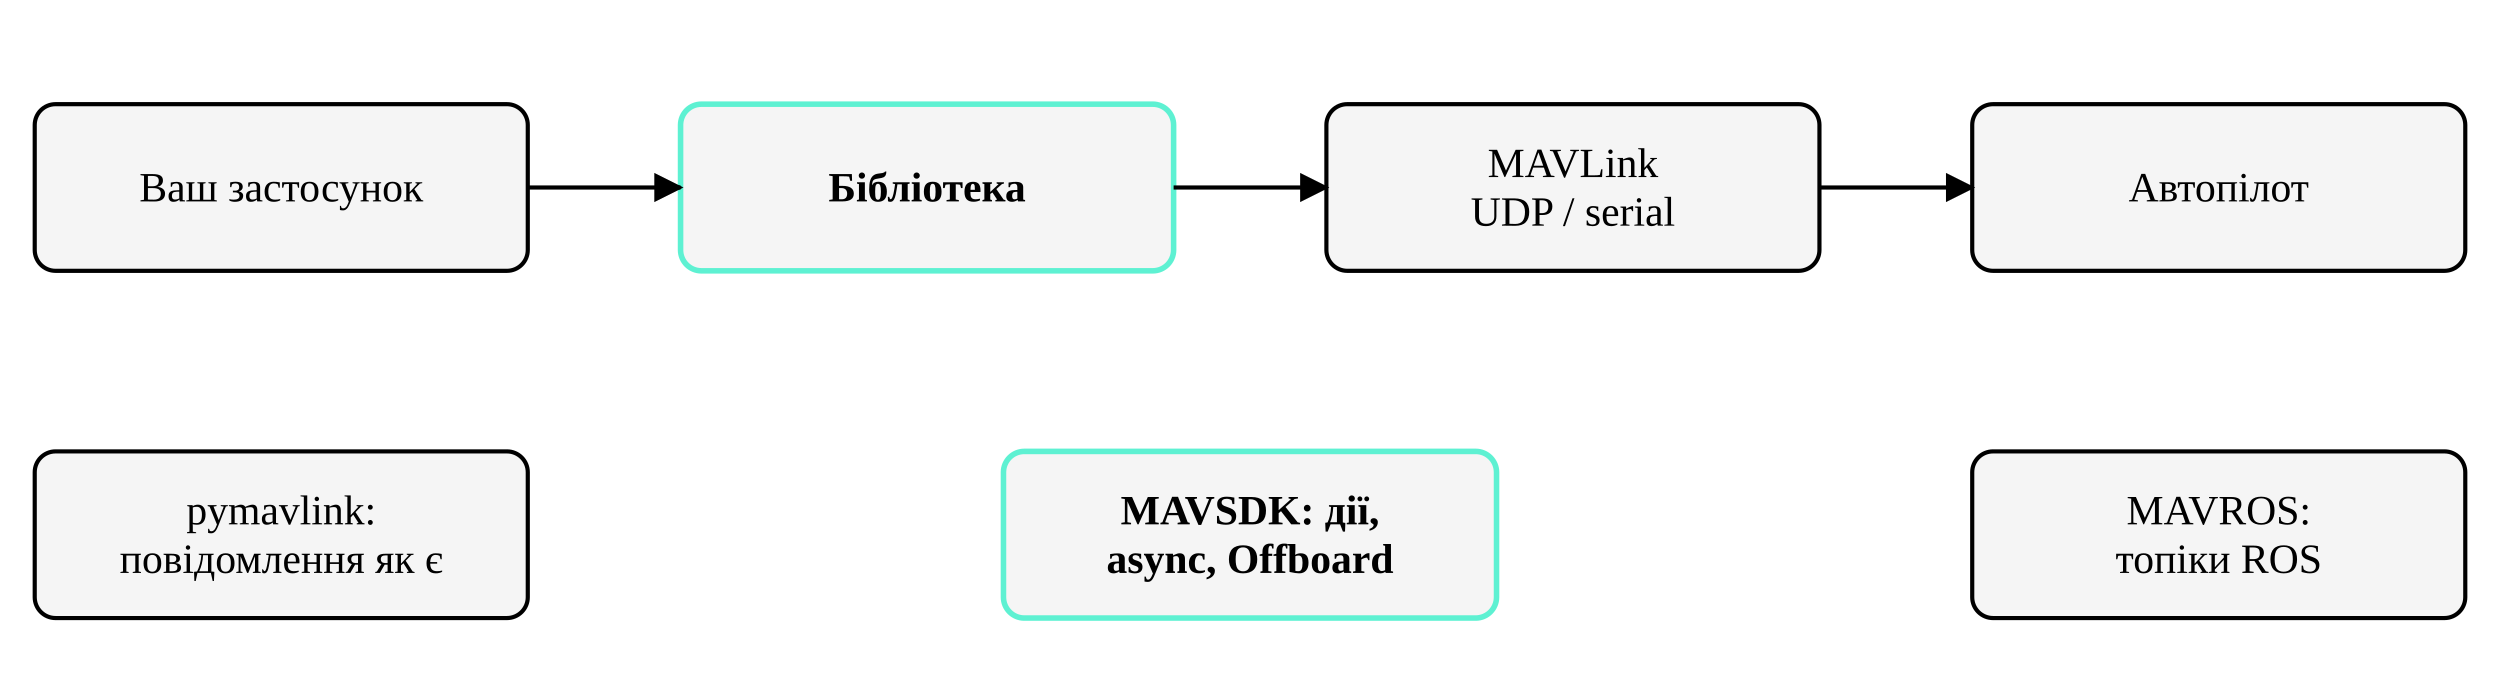
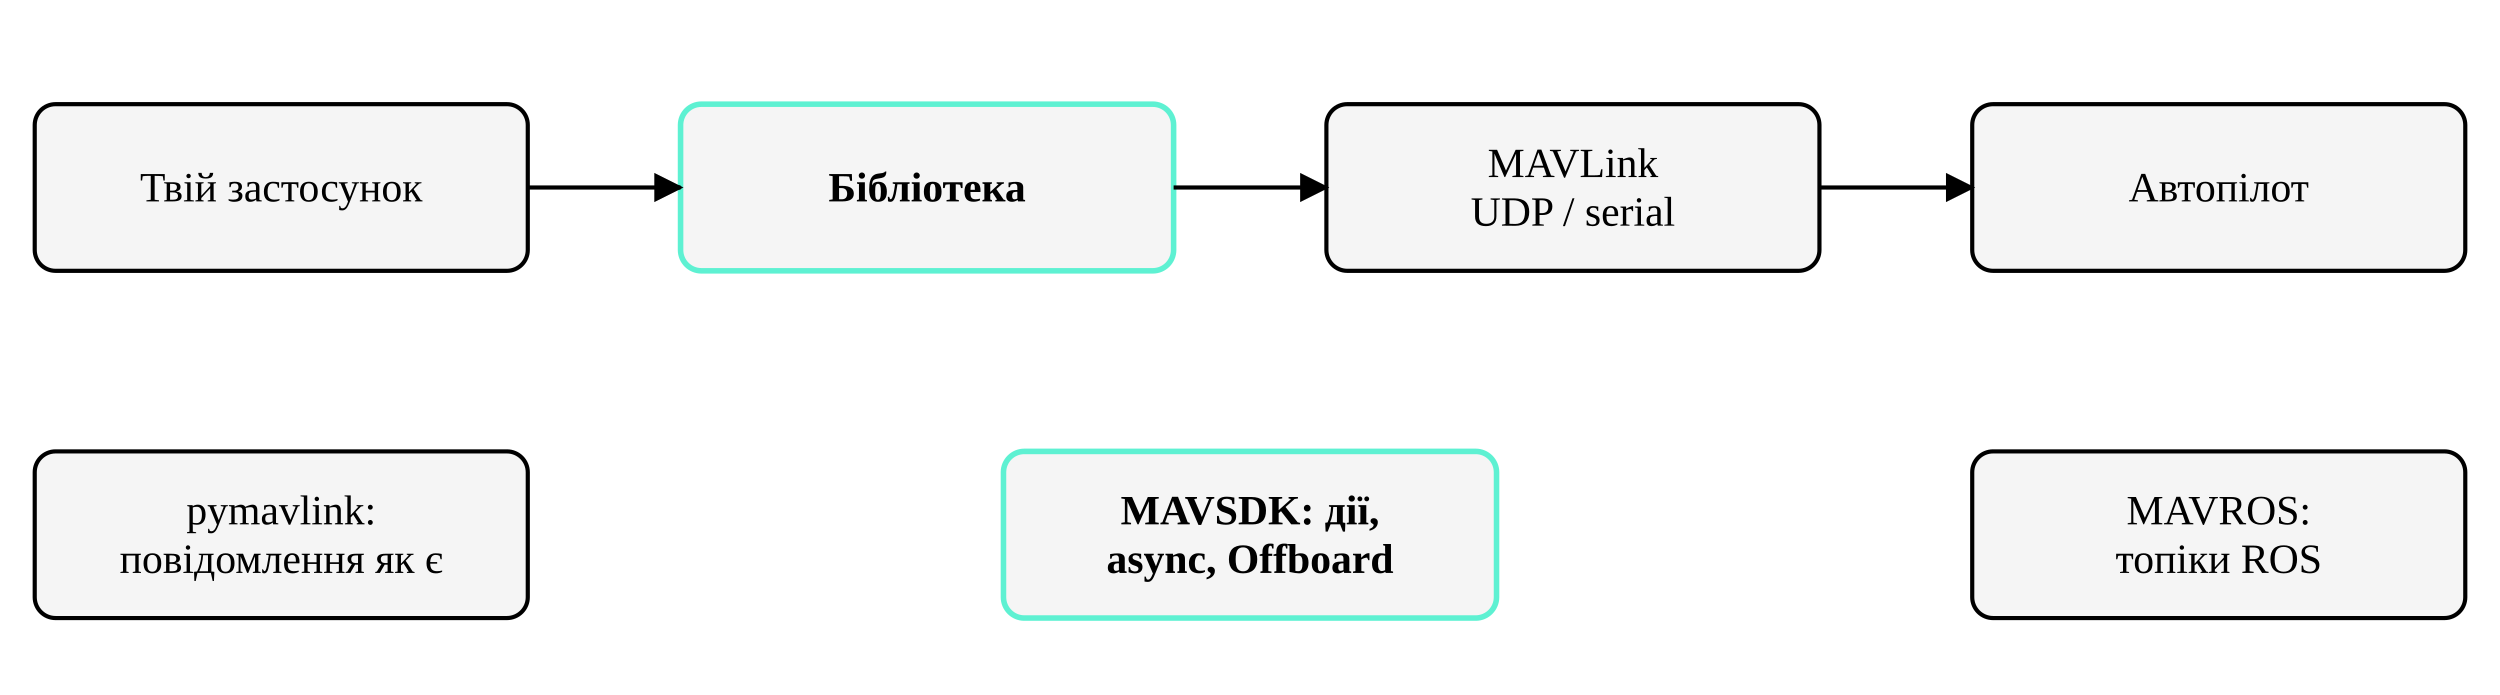
<svg xmlns="http://www.w3.org/2000/svg" viewBox="0 0 720 200" width="100%" role="img" aria-labelledby="t" style="max-width:720px;display:block;margin:0 auto">
  <style>text{font-family: var(--gc-font-mono, ui-monospace, Menlo, monospace); font-size: 12px;fill:currentColor} .m{fill:var(--gc-ink-muted, #8a93a3)} .a{fill:var(--gc-accent-hud, #5ef1d2)} .w{fill:var(--gc-signal-amber, #f0b24c)} .d{fill:var(--gc-signal-red, #e8636b)} .box{fill:var(--gc-surface-200, rgba(128,128,128,0.08));stroke:currentColor;stroke-width:1.2} .boxa{fill:var(--gc-surface-200, rgba(128,128,128,0.08));stroke:var(--gc-accent-hud, #5ef1d2);stroke-width:1.6} .ln{stroke:currentColor;stroke-width:1.2;fill:none} .lna{stroke:var(--gc-accent-hud, #5ef1d2);stroke-width:1.6;fill:none} .lnm{stroke:var(--gc-ink-muted, #8a93a3);stroke-width:1;fill:none;stroke-dasharray:4 3} .t{font-size:11px} .b{font-weight:600}</style>
  <defs>
    <marker id="ar" viewBox="0 0 10 10" refX="9" refY="5" markerWidth="7" markerHeight="7" orient="auto-start-reverse">
      <path d="M0 0L10 5L0 10z" fill="currentColor" />
    </marker>
    <marker id="ara" viewBox="0 0 10 10" refX="9" refY="5" markerWidth="7" markerHeight="7" orient="auto-start-reverse">
      <path d="M0 0L10 5L0 10z" fill="var(--gc-accent-hud, #5ef1d2)" />
    </marker>
  </defs>
  <rect class="box" x="10.0" y="30" width="142.0" height="48" rx="6" />
-   <text x="81.0" y="58.0" text-anchor="middle">Ваш застосунок</text>
+   <text x="81.0" y="58.0" text-anchor="middle">Твій застосунок</text>
  <rect class="boxa" x="196.0" y="30" width="142.0" height="48" rx="6" />
  <text x="267.0" y="58.0" text-anchor="middle" class="b">Бібліотека</text>
  <rect class="box" x="382.0" y="30" width="142.0" height="48" rx="6" />
  <text x="453.0" y="51.0" text-anchor="middle">MAVLink</text>
  <text x="453.0" y="65.0" text-anchor="middle">UDP / serial</text>
  <rect class="box" x="568.0" y="30" width="142.0" height="48" rx="6" />
  <text x="639.0" y="58.0" text-anchor="middle">Автопілот</text>
  <rect class="box" x="10.0" y="130" width="142.0" height="48" rx="6" />
  <text x="81.0" y="151.0" text-anchor="middle">pymavlink:</text>
  <text x="81.0" y="165.0" text-anchor="middle">повідомлення як є</text>
  <rect class="boxa" x="289.0" y="130" width="142.0" height="48" rx="6" />
  <text x="360.0" y="151.0" text-anchor="middle" class="b">MAVSDK: дії,</text>
  <text x="360.0" y="165.0" text-anchor="middle" class="b">async, Offboard</text>
  <rect class="box" x="568.0" y="130" width="142.0" height="48" rx="6" />
  <text x="639.0" y="151.0" text-anchor="middle">MAVROS:</text>
  <text x="639.0" y="165.0" text-anchor="middle">топіки ROS</text>
  <path class="ln" d="M152.0 54.0 L196.0 54.0" marker-end="url(#ar)" />
  <path class="ln" d="M338.0 54.0 L382.0 54.0" marker-end="url(#ar)" />
  <path class="ln" d="M524.0 54.0 L568.0 54.0" marker-end="url(#ar)" />
</svg>
